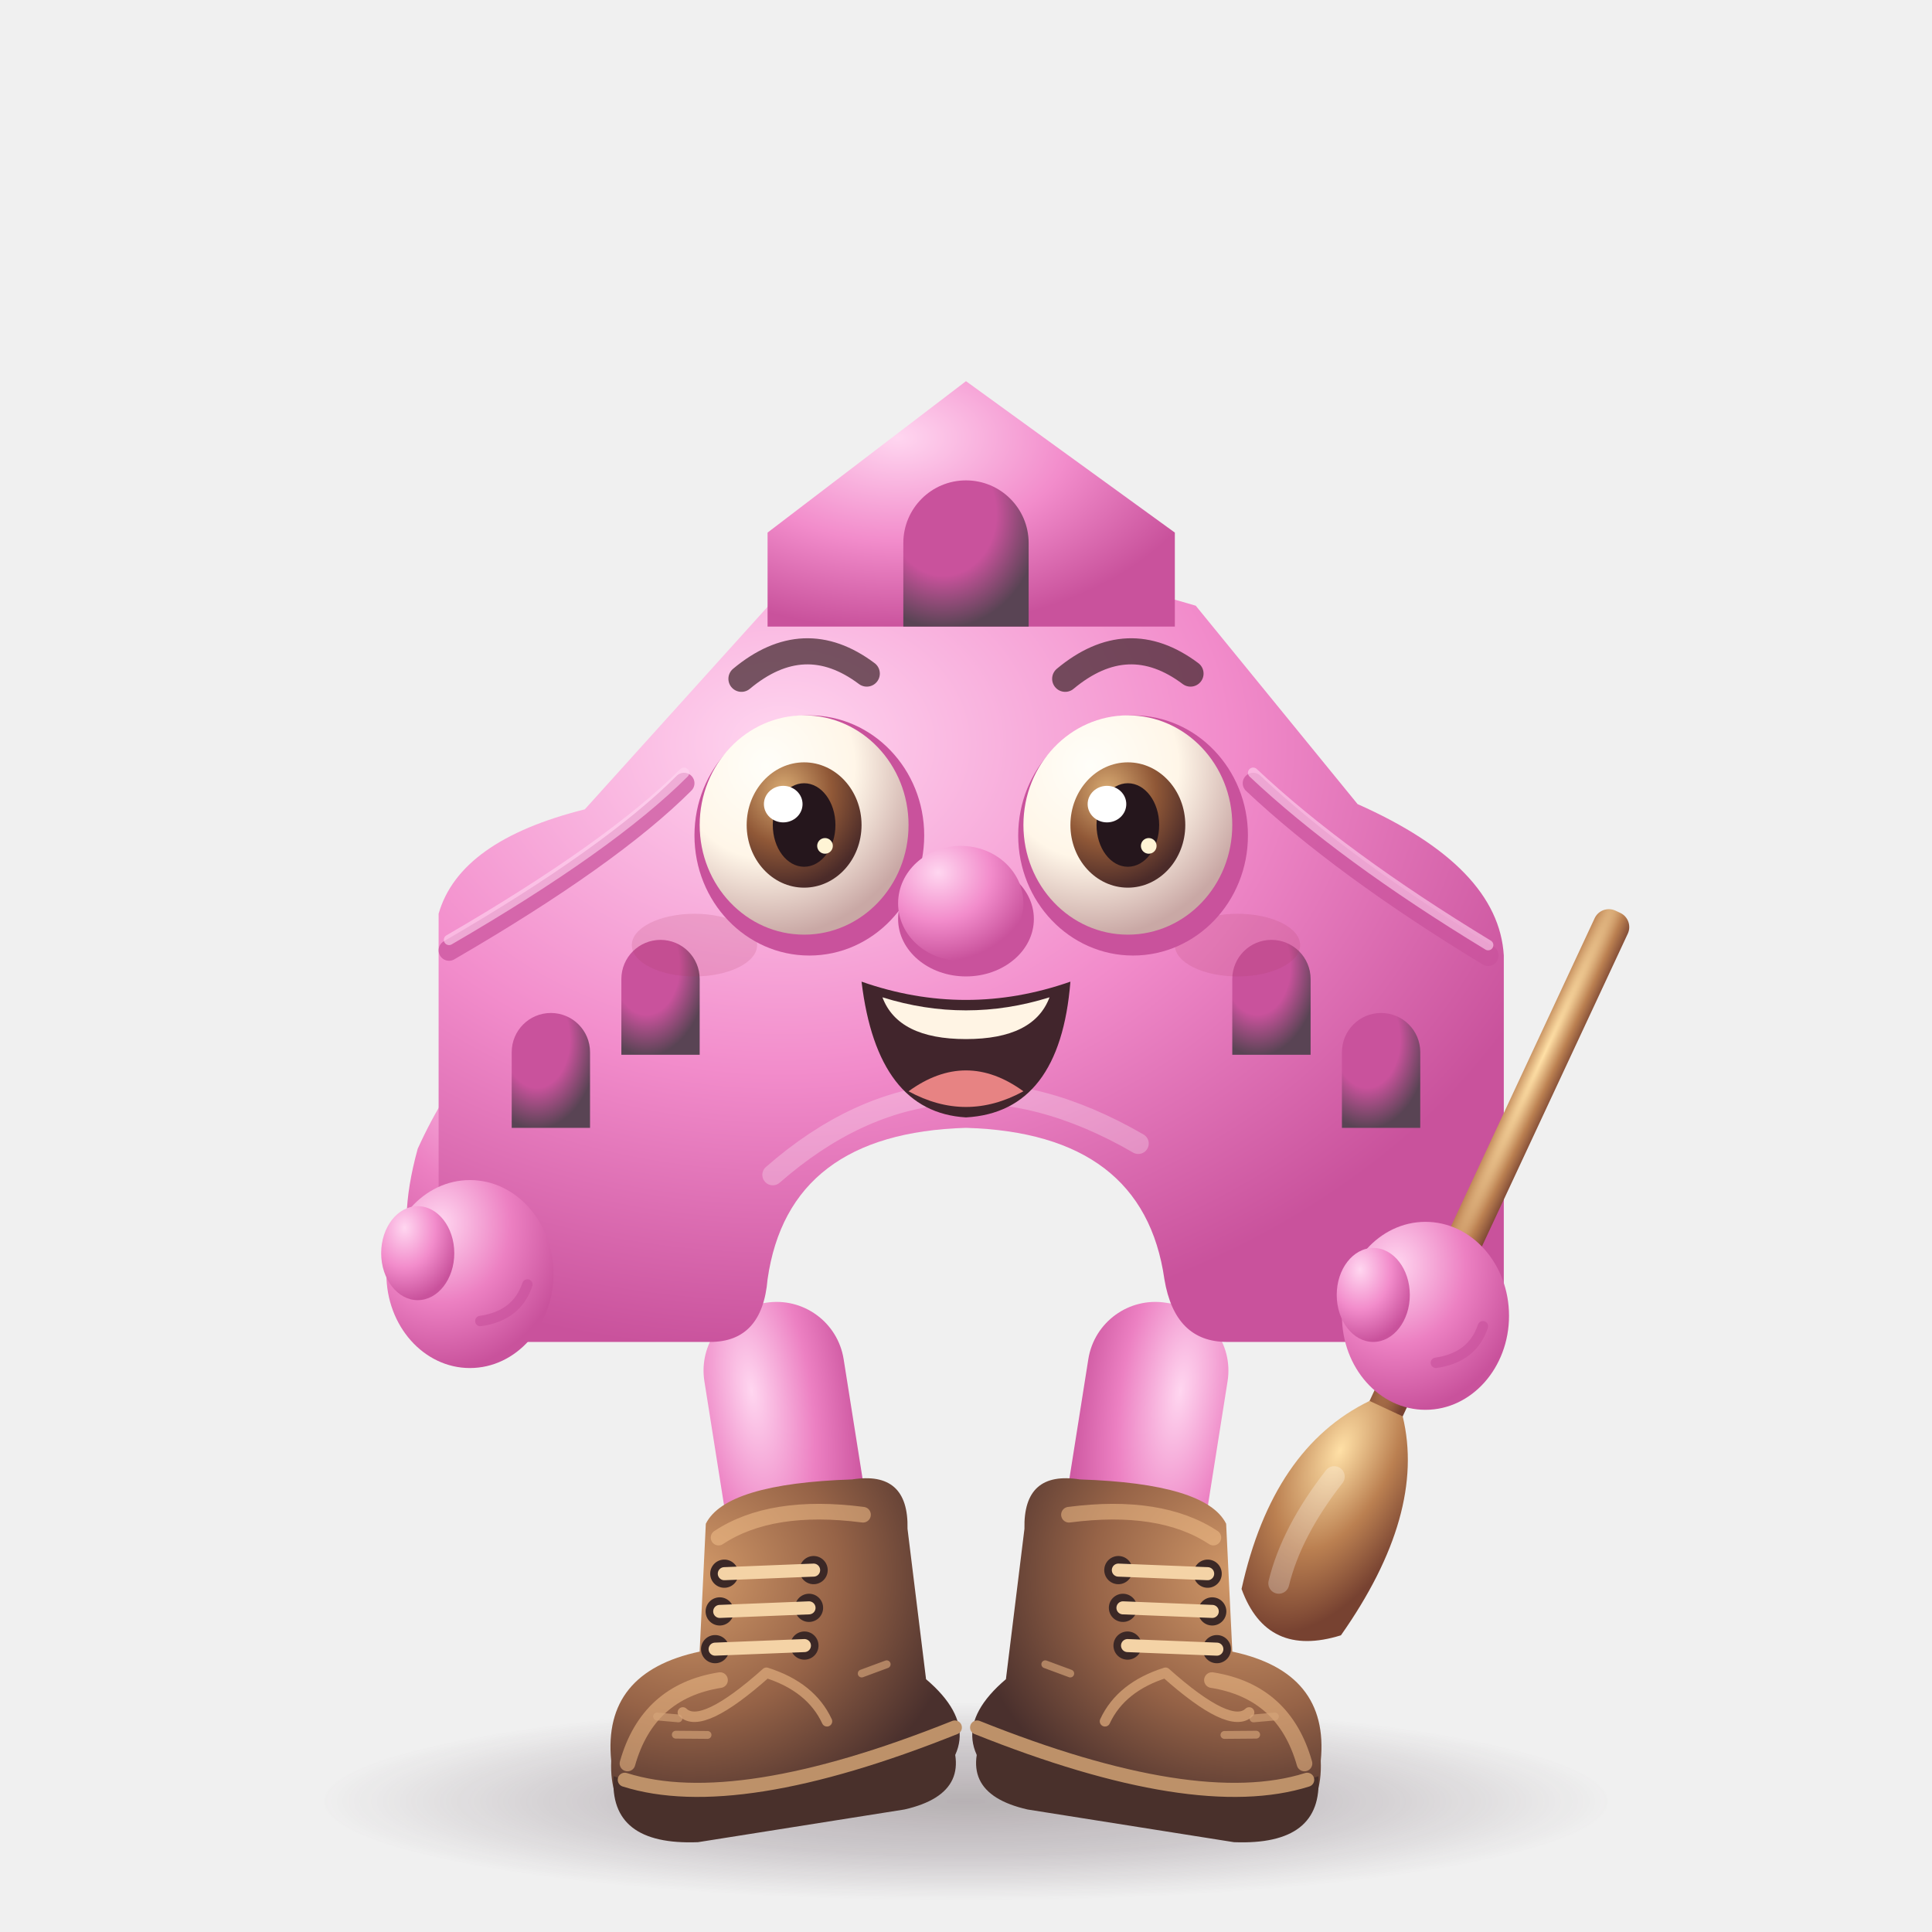
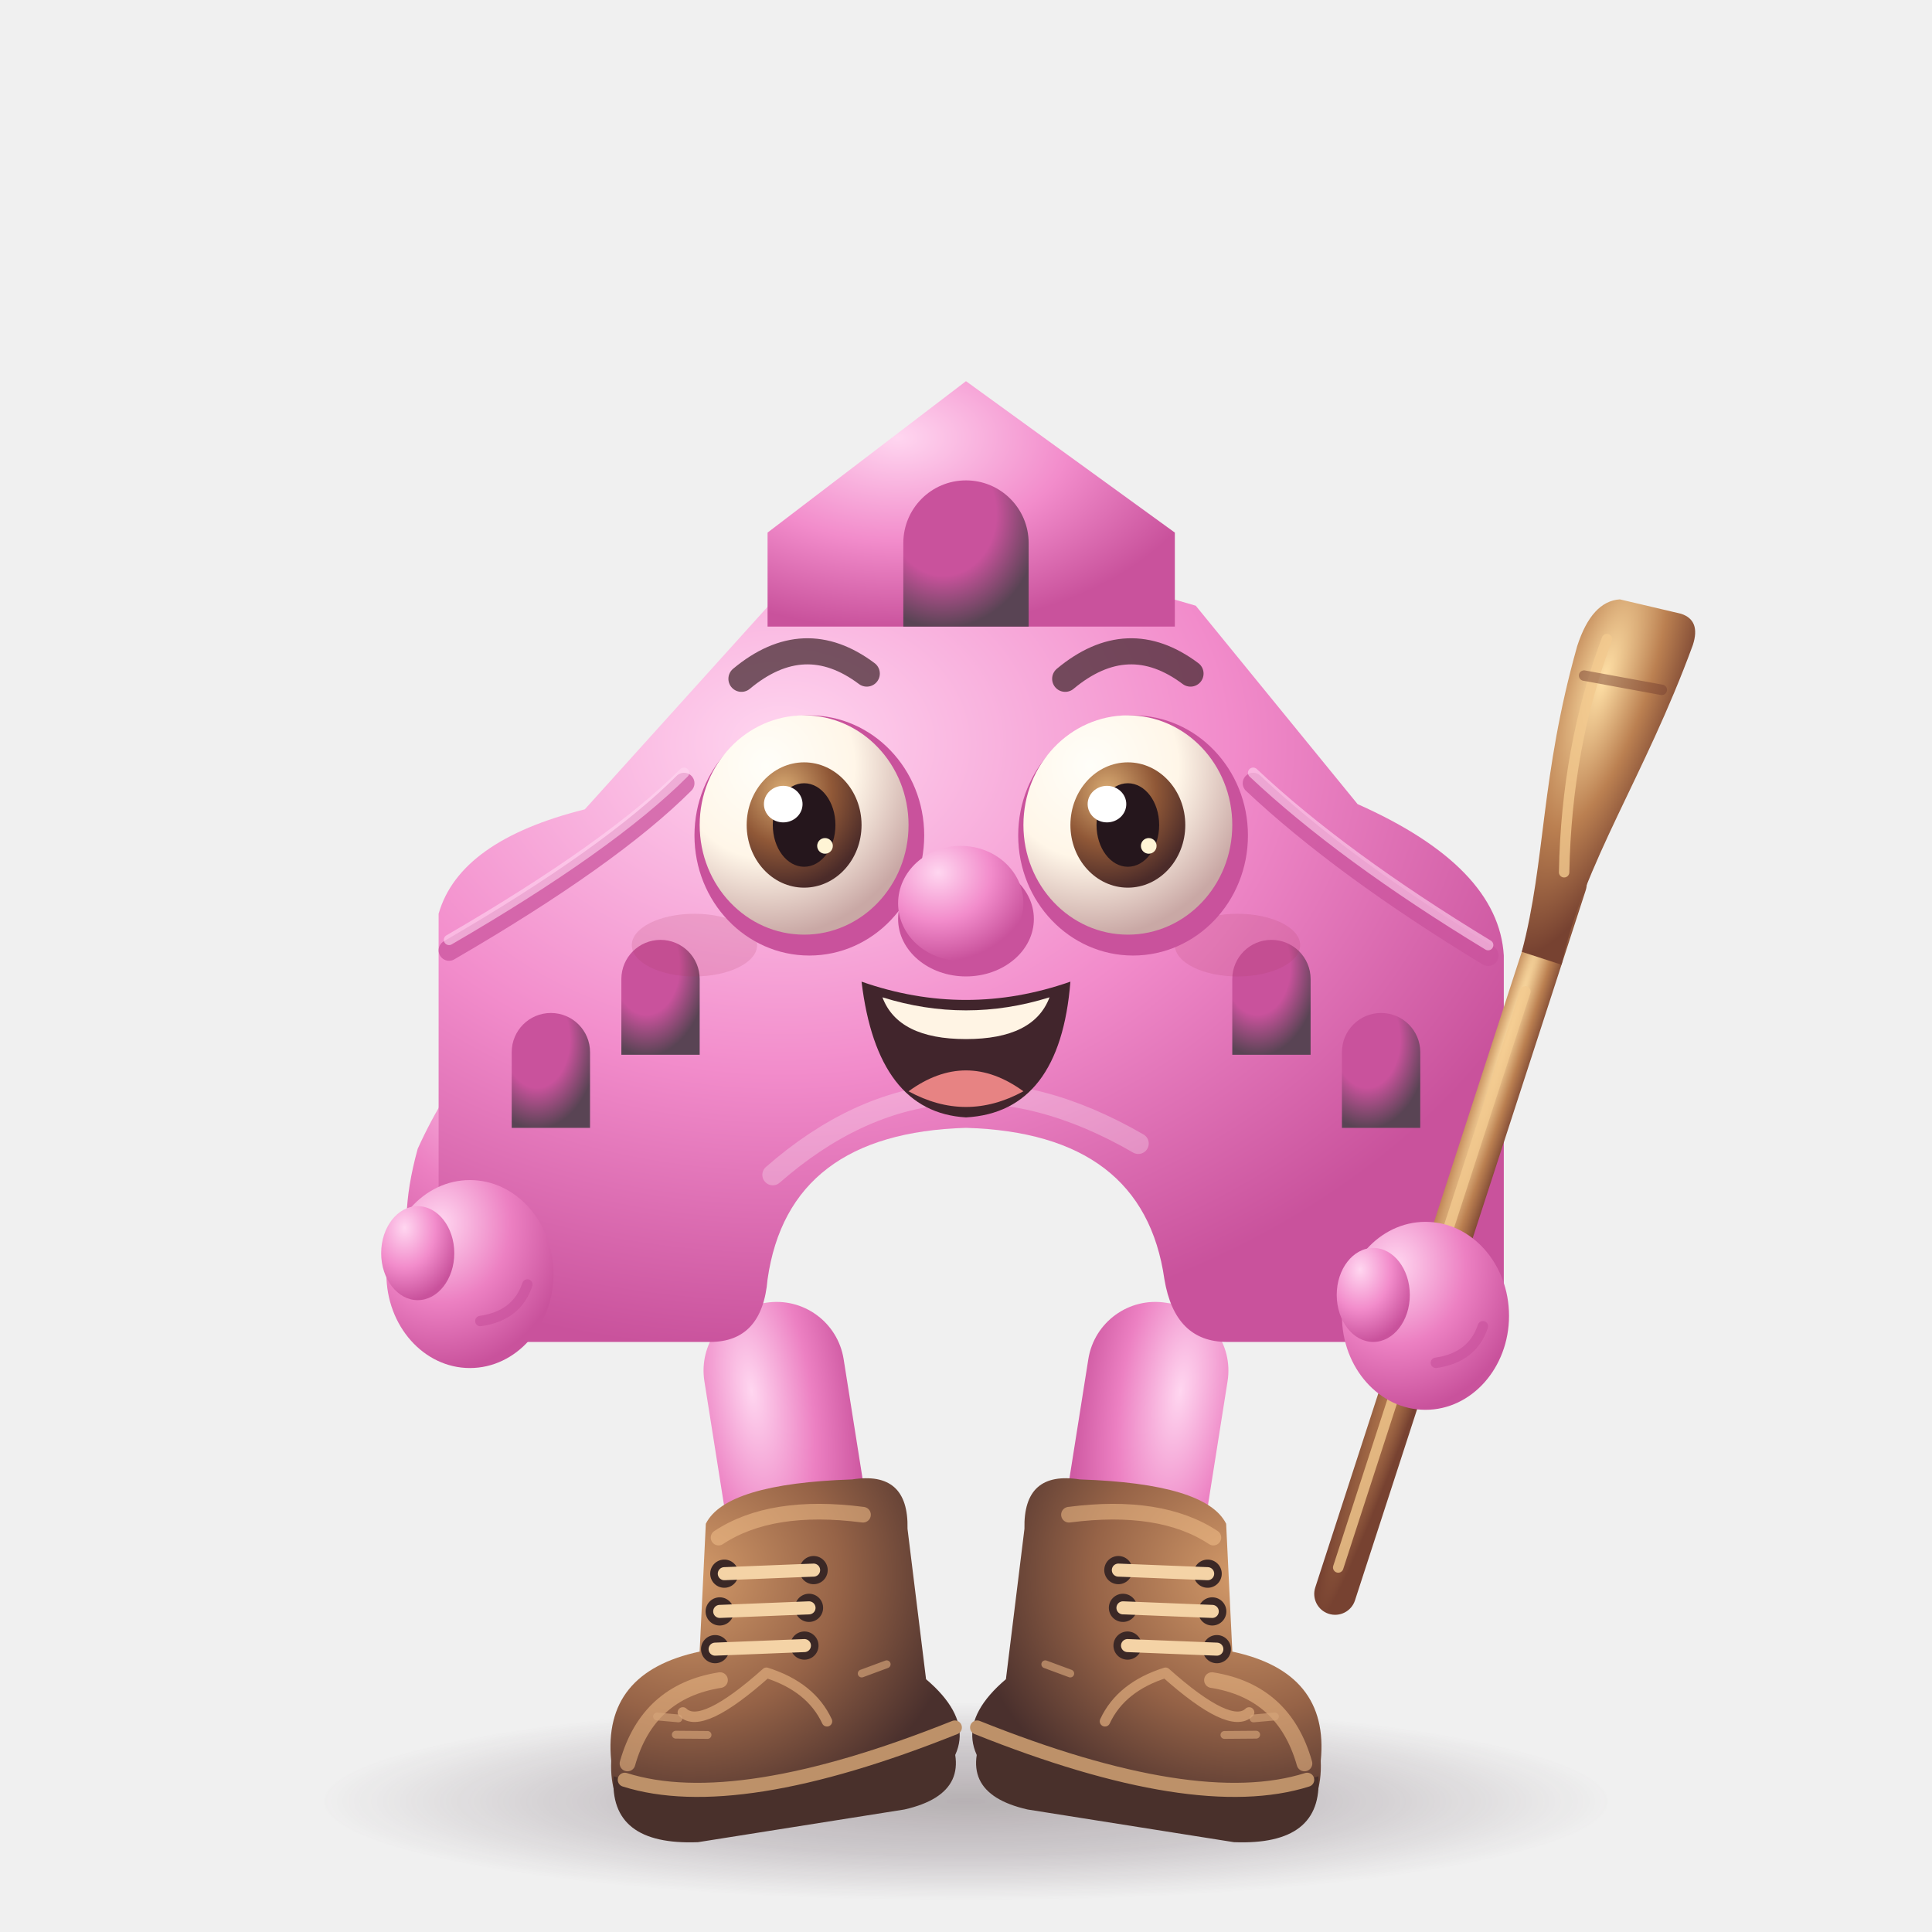
<svg xmlns="http://www.w3.org/2000/svg" viewBox="0 0 64 64" width="160" height="160" role="img" aria-label="Venice, Channels">
  <defs>
    <radialGradient id="sm-venice-clay" cx="32%" cy="23%" r="78%">
      <stop offset="0" stop-color="#FFD6F0" />
      <stop offset="0.54" stop-color="#F28CCB" />
      <stop offset="1" stop-color="#C9529C" />
    </radialGradient>
    <radialGradient id="sm-venice-arm" cx="32%" cy="23%" r="78%">
      <stop offset="0" stop-color="#FFD6F0" />
      <stop offset="0.54" stop-color="#EC80C2" />
      <stop offset="1" stop-color="#C9529C" />
    </radialGradient>
    <radialGradient id="sm-venice-recess" cx="32%" cy="23%" r="78%">
      <stop offset="0" stop-color="#C9529C" />
      <stop offset="0.54" stop-color="#C9529C" />
      <stop offset="1" stop-color="#594454" />
    </radialGradient>
    <radialGradient id="sm-venice-boot" cx="32%" cy="23%" r="78%">
      <stop offset="0" stop-color="#d39a69" />
      <stop offset="0.54" stop-color="#966347" />
      <stop offset="1" stop-color="#4a302d" />
    </radialGradient>
    <radialGradient id="sm-venice-wood" cx="32%" cy="23%" r="78%">
      <stop offset="0" stop-color="#ffe0a6" />
      <stop offset="0.54" stop-color="#bb8051" />
      <stop offset="1" stop-color="#774231" />
    </radialGradient>
    <radialGradient id="sm-venice-gold" cx="32%" cy="23%" r="78%">
      <stop offset="0" stop-color="#fff5bb" />
      <stop offset="0.54" stop-color="#ebba54" />
      <stop offset="1" stop-color="#aa612e" />
    </radialGradient>
    <radialGradient id="sm-venice-red" cx="32%" cy="23%" r="78%">
      <stop offset="0" stop-color="#ffb3a4" />
      <stop offset="0.54" stop-color="#e47065" />
      <stop offset="1" stop-color="#a53247" />
    </radialGradient>
    <radialGradient id="sm-venice-white" cx="32%" cy="23%" r="78%">
      <stop offset="0" stop-color="#fffef9" />
      <stop offset="0.54" stop-color="#fff6e8" />
      <stop offset="1" stop-color="#c9a8a5" />
    </radialGradient>
    <radialGradient id="sm-venice-iris" cx="32%" cy="23%" r="78%">
      <stop offset="0" stop-color="#d9ab73" />
      <stop offset="0.54" stop-color="#905837" />
      <stop offset="1" stop-color="#4b2b29" />
    </radialGradient>
    <radialGradient id="sm-venice-floor">
      <stop stop-color="#38252e" stop-opacity=".31" />
      <stop offset=".55" stop-color="#483442" stop-opacity=".2" />
      <stop offset="1" stop-color="#483442" stop-opacity="0" />
    </radialGradient>
  </defs>
  <g transform="scale(0.17297) translate(35 0)">
    <ellipse cx="150" cy="345" rx="123" ry="19" fill="url(#sm-venice-floor)" />
    <g transform="translate(119 302) rotate(-9) scale(1 1)">
      <rect x="-13" y="-53" width="27" height="71" rx="13" fill="url(#sm-venice-arm)" />
      <path d="M-17-13Q-12-20 12-17Q23-17 21-6L20 23Q32 37 14 45H-27Q-45 44-42 29Q-41 12-22 11Z" fill="url(#sm-venice-boot)" />
      <path d="M-42 32Q-24 42 22 32Q27 46 12 47H-28Q-45 45-42 32Z" fill="#49302b" />
      <path d="M-40 33Q-20 43 24 33" fill="none" stroke="#bd9169" stroke-width="2.7" stroke-linecap="round" stroke-linejoin="round" />
      <path d="M-39 30Q-33 17-19 17M-15-10Q-4-15 13-10" fill="none" stroke="#f1bd89" stroke-width="3" opacity="0.55" stroke-linecap="round" stroke-linejoin="round" />
      <ellipse cx="-15" cy="-3" rx="2.7" ry="2.7" fill="#3b2826" />
      <ellipse cx="2" cy="-1" rx="2.7" ry="2.7" fill="#3b2826" />
      <path d="M-15 -3l17 2" fill="none" stroke="#f4d3a6" stroke-width="2.5" stroke-linecap="round" stroke-linejoin="round" />
      <ellipse cx="-17" cy="4" rx="2.7" ry="2.7" fill="#3b2826" />
      <ellipse cx="0" cy="6" rx="2.7" ry="2.7" fill="#3b2826" />
      <path d="M-17 4l17 2" fill="none" stroke="#f4d3a6" stroke-width="2.5" stroke-linecap="round" stroke-linejoin="round" />
      <ellipse cx="-19" cy="11" rx="2.7" ry="2.7" fill="#3b2826" />
      <ellipse cx="-2" cy="13" rx="2.7" ry="2.7" fill="#3b2826" />
      <path d="M-19 11l17 2" fill="none" stroke="#f4d3a6" stroke-width="2.5" stroke-linecap="round" stroke-linejoin="round" />
      <path d="M-10 17q-14 9-17 5M-10 17q8 4 10 11" fill="none" stroke="#dfad7d" stroke-width="2" opacity="0.7" stroke-linecap="round" stroke-linejoin="round" />
      <path d="M-29 26l6 1m-9-5l4 1m36-3l5-1" fill="none" stroke="#d5a47a" stroke-width="1.5" opacity="0.65" stroke-linecap="round" stroke-linejoin="round" />
    </g>
    <g transform="translate(181 302) rotate(9) scale(-1 1)">
      <rect x="-13" y="-53" width="27" height="71" rx="13" fill="url(#sm-venice-arm)" />
      <path d="M-17-13Q-12-20 12-17Q23-17 21-6L20 23Q32 37 14 45H-27Q-45 44-42 29Q-41 12-22 11Z" fill="url(#sm-venice-boot)" />
      <path d="M-42 32Q-24 42 22 32Q27 46 12 47H-28Q-45 45-42 32Z" fill="#49302b" />
      <path d="M-40 33Q-20 43 24 33" fill="none" stroke="#bd9169" stroke-width="2.7" stroke-linecap="round" stroke-linejoin="round" />
      <path d="M-39 30Q-33 17-19 17M-15-10Q-4-15 13-10" fill="none" stroke="#f1bd89" stroke-width="3" opacity="0.55" stroke-linecap="round" stroke-linejoin="round" />
      <ellipse cx="-15" cy="-3" rx="2.7" ry="2.7" fill="#3b2826" />
      <ellipse cx="2" cy="-1" rx="2.7" ry="2.7" fill="#3b2826" />
      <path d="M-15 -3l17 2" fill="none" stroke="#f4d3a6" stroke-width="2.5" stroke-linecap="round" stroke-linejoin="round" />
      <ellipse cx="-17" cy="4" rx="2.7" ry="2.7" fill="#3b2826" />
      <ellipse cx="0" cy="6" rx="2.7" ry="2.7" fill="#3b2826" />
      <path d="M-17 4l17 2" fill="none" stroke="#f4d3a6" stroke-width="2.5" stroke-linecap="round" stroke-linejoin="round" />
      <ellipse cx="-19" cy="11" rx="2.7" ry="2.7" fill="#3b2826" />
      <ellipse cx="-2" cy="13" rx="2.7" ry="2.7" fill="#3b2826" />
      <path d="M-19 11l17 2" fill="none" stroke="#f4d3a6" stroke-width="2.5" stroke-linecap="round" stroke-linejoin="round" />
      <path d="M-10 17q-14 9-17 5M-10 17q8 4 10 11" fill="none" stroke="#dfad7d" stroke-width="2" opacity="0.7" stroke-linecap="round" stroke-linejoin="round" />
      <path d="M-29 26l6 1m-9-5l4 1m36-3l5-1" fill="none" stroke="#d5a47a" stroke-width="1.5" opacity="0.65" stroke-linecap="round" stroke-linejoin="round" />
    </g>
    <path d="M111 187Q65 176 45 220Q37 249 59 254Q76 247 76 225L110 211Z" fill="url(#sm-venice-arm)" />
    <path d="M207 183Q238 183 250 239L232 254Q219 209 204 222Z" fill="url(#sm-venice-arm)" />
    <path d="M49 244V175Q53 161 77 155L114 114Q147 102 194 116L225 154Q252 166 253 183V245Q253 257 242 257H200Q190 257 188 245Q184 217 150 216Q116 217 112 245Q111 257 101 257H61Q49 257 49 244Z" fill="url(#sm-venice-clay)" />
    <path d="M112 102L150 73L190 102V120H112Z" fill="url(#sm-venice-clay)" />
    <path d="M138 120v-16a12 12 0 0 1 24 0v16Z" fill="url(#sm-venice-recess)" />
    <path d="M51 182Q82 164 96 150M205 150Q222 166 250 183" fill="none" stroke="#C9529C" stroke-width="4" opacity="0.73" stroke-linecap="round" stroke-linejoin="round" />
    <g transform="translate(0 -2)">
      <path d="M51 182Q82 164 96 150M205 150Q222 166 250 183" fill="none" stroke="#FFD6F0" stroke-width="2" opacity="0.6" stroke-linecap="round" stroke-linejoin="round" />
    </g>
    <path d="M63 216v-14.5a7.5 7.5 0 0 1 15 0v14.5Z" fill="url(#sm-venice-recess)" />
    <path d="M84 202v-14.5a7.5 7.5 0 0 1 15 0v14.5Z" fill="url(#sm-venice-recess)" />
    <path d="M201 202v-14.5a7.5 7.5 0 0 1 15 0v14.5Z" fill="url(#sm-venice-recess)" />
    <path d="M222 216v-14.5a7.5 7.5 0 0 1 15 0v14.5Z" fill="url(#sm-venice-recess)" />
    <path d="M113 225Q145 197 183 219" fill="none" stroke="white" stroke-width="4" opacity="0.26" stroke-linecap="round" stroke-linejoin="round" />
    <ellipse cx="55" cy="244" rx="16" ry="18" fill="url(#sm-venice-arm)" />
    <ellipse cx="45" cy="240" rx="7" ry="9" fill="url(#sm-venice-clay)" />
    <path d="M57 253q7 -1 9 -7" fill="none" stroke="#C9529C" stroke-width="2" opacity="0.65" stroke-linecap="round" stroke-linejoin="round" />
    <g transform="translate(150 158)">
      <ellipse cx="-52" cy="23" rx="12" ry="6" fill="#a63655" opacity=".15" />
      <ellipse cx="52" cy="23" rx="12" ry="6" fill="#a63655" opacity=".15" />
      <g class="sm-blink">
        <g transform="translate(-31 0)">
          <path d="M-12 -28Q0 -38 12 -29" fill="none" stroke="#41252C" stroke-width="5" opacity="0.72" stroke-linecap="round" stroke-linejoin="round" />
          <ellipse cx="1" cy="2" rx="22" ry="23" fill="#C9529C" />
          <ellipse cx="0" cy="0" rx="20" ry="21" fill="url(#sm-venice-white)" />
          <ellipse cx="0" cy="0" rx="11" ry="12" fill="url(#sm-venice-iris)" />
          <ellipse cx="0" cy="0" rx="6" ry="8" fill="#25161c" />
          <ellipse cx="-4" cy="-4" rx="3.7" ry="3.5" fill="white" />
          <ellipse cx="4" cy="4" rx="1.5" ry="1.5" fill="#fff4d5" />
        </g>
        <g transform="translate(31 0)">
          <path d="M-12 -28Q0 -38 12 -29" fill="none" stroke="#41252C" stroke-width="5" opacity="0.72" stroke-linecap="round" stroke-linejoin="round" />
          <ellipse cx="1" cy="2" rx="22" ry="23" fill="#C9529C" />
          <ellipse cx="0" cy="0" rx="20" ry="21" fill="url(#sm-venice-white)" />
          <ellipse cx="0" cy="0" rx="11" ry="12" fill="url(#sm-venice-iris)" />
          <ellipse cx="0" cy="0" rx="6" ry="8" fill="#25161c" />
          <ellipse cx="-4" cy="-4" rx="3.7" ry="3.5" fill="white" />
          <ellipse cx="4" cy="4" rx="1.5" ry="1.5" fill="#fff4d5" />
        </g>
      </g>
      <ellipse cx="0" cy="18" rx="13" ry="11" fill="#C9529C" />
      <ellipse cx="-1" cy="15" rx="12" ry="11" fill="url(#sm-venice-clay)" />
      <path d="M-20 30Q0 37 20 30Q18 55 0 56Q-17 55-20 30Z" fill="#41252C" />
      <path d="M-16 33Q0 38 16 33Q13 41 0 41Q-13 41-16 33Z" fill="#fff4e4" />
      <path d="M-11 51Q0 43 11 51Q0 57-11 51Z" fill="#e78383" />
    </g>
-     <g transform="rotate(25 241 246)">
-       <rect x="238" y="167" width="7" height="133" rx="3" fill="url(#sm-venice-wood)" />
-       <path d="M238 272Q225 288 231 315Q241 325 252 315Q257 287 245 272Z" fill="url(#sm-venice-wood)" />
-       <path d="M238 288Q235 301 237 311" fill="none" stroke="white" stroke-width="4" opacity="0.26" stroke-linecap="round" stroke-linejoin="round" />
+     <g transform="rotate(18 238 252)">
+       <rect x="234" y="161" width="8" height="151" rx="4" fill="url(#sm-venice-wood)" />
+       <path d="M234 180C233 162 227 147 226 121Q226 112 231 110L243 109Q247 109 247 114C246 141 240 160 242 180Z" fill="url(#sm-venice-wood)" />
+       <path d="M231 118Q230 140 237 163M237 187V303" fill="none" stroke="#f2c98e" stroke-width="2" opacity="0.8" stroke-linecap="round" stroke-linejoin="round" />
+       <path d="M229 126L244 124" fill="none" stroke="#774231" stroke-width="2" opacity="0.5" stroke-linecap="round" stroke-linejoin="round" />
    </g>
    <ellipse cx="238" cy="252" rx="16" ry="18" fill="url(#sm-venice-arm)" />
    <ellipse cx="228" cy="248" rx="7" ry="9" fill="url(#sm-venice-clay)" />
    <path d="M240 261q7 -1 9 -7" fill="none" stroke="#C9529C" stroke-width="2" opacity="0.65" stroke-linecap="round" stroke-linejoin="round" />
  </g>
</svg>
